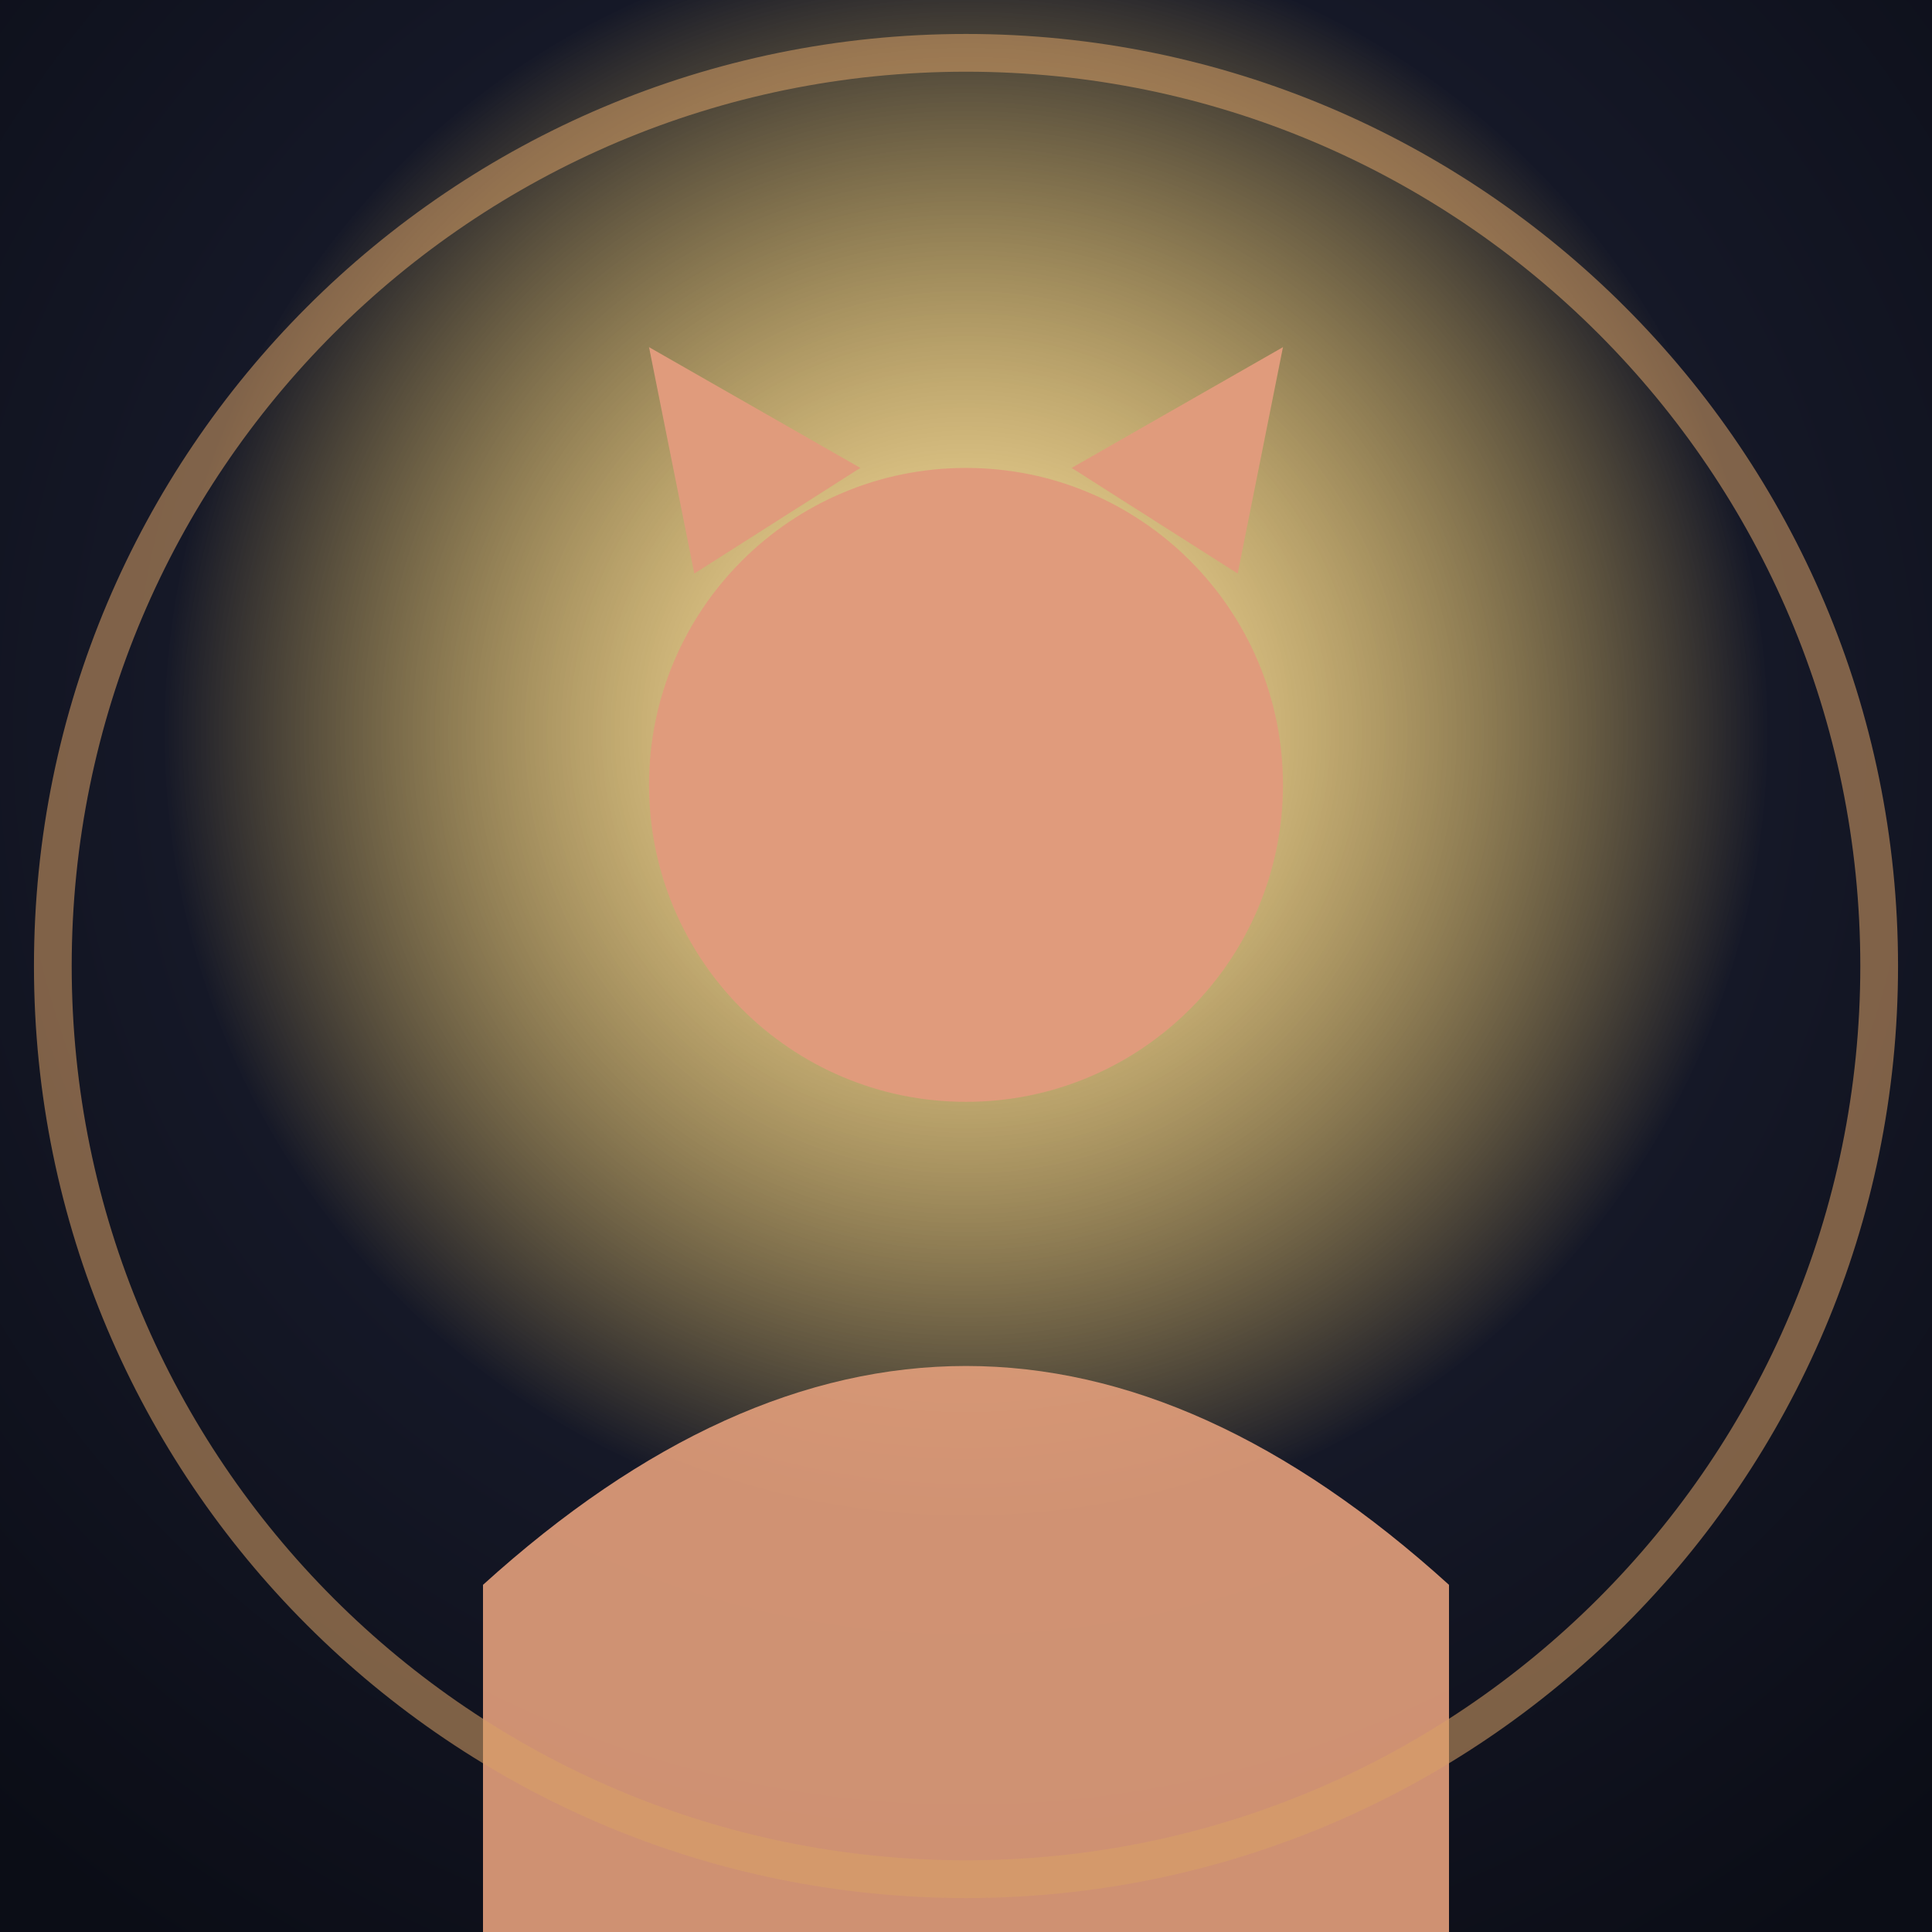
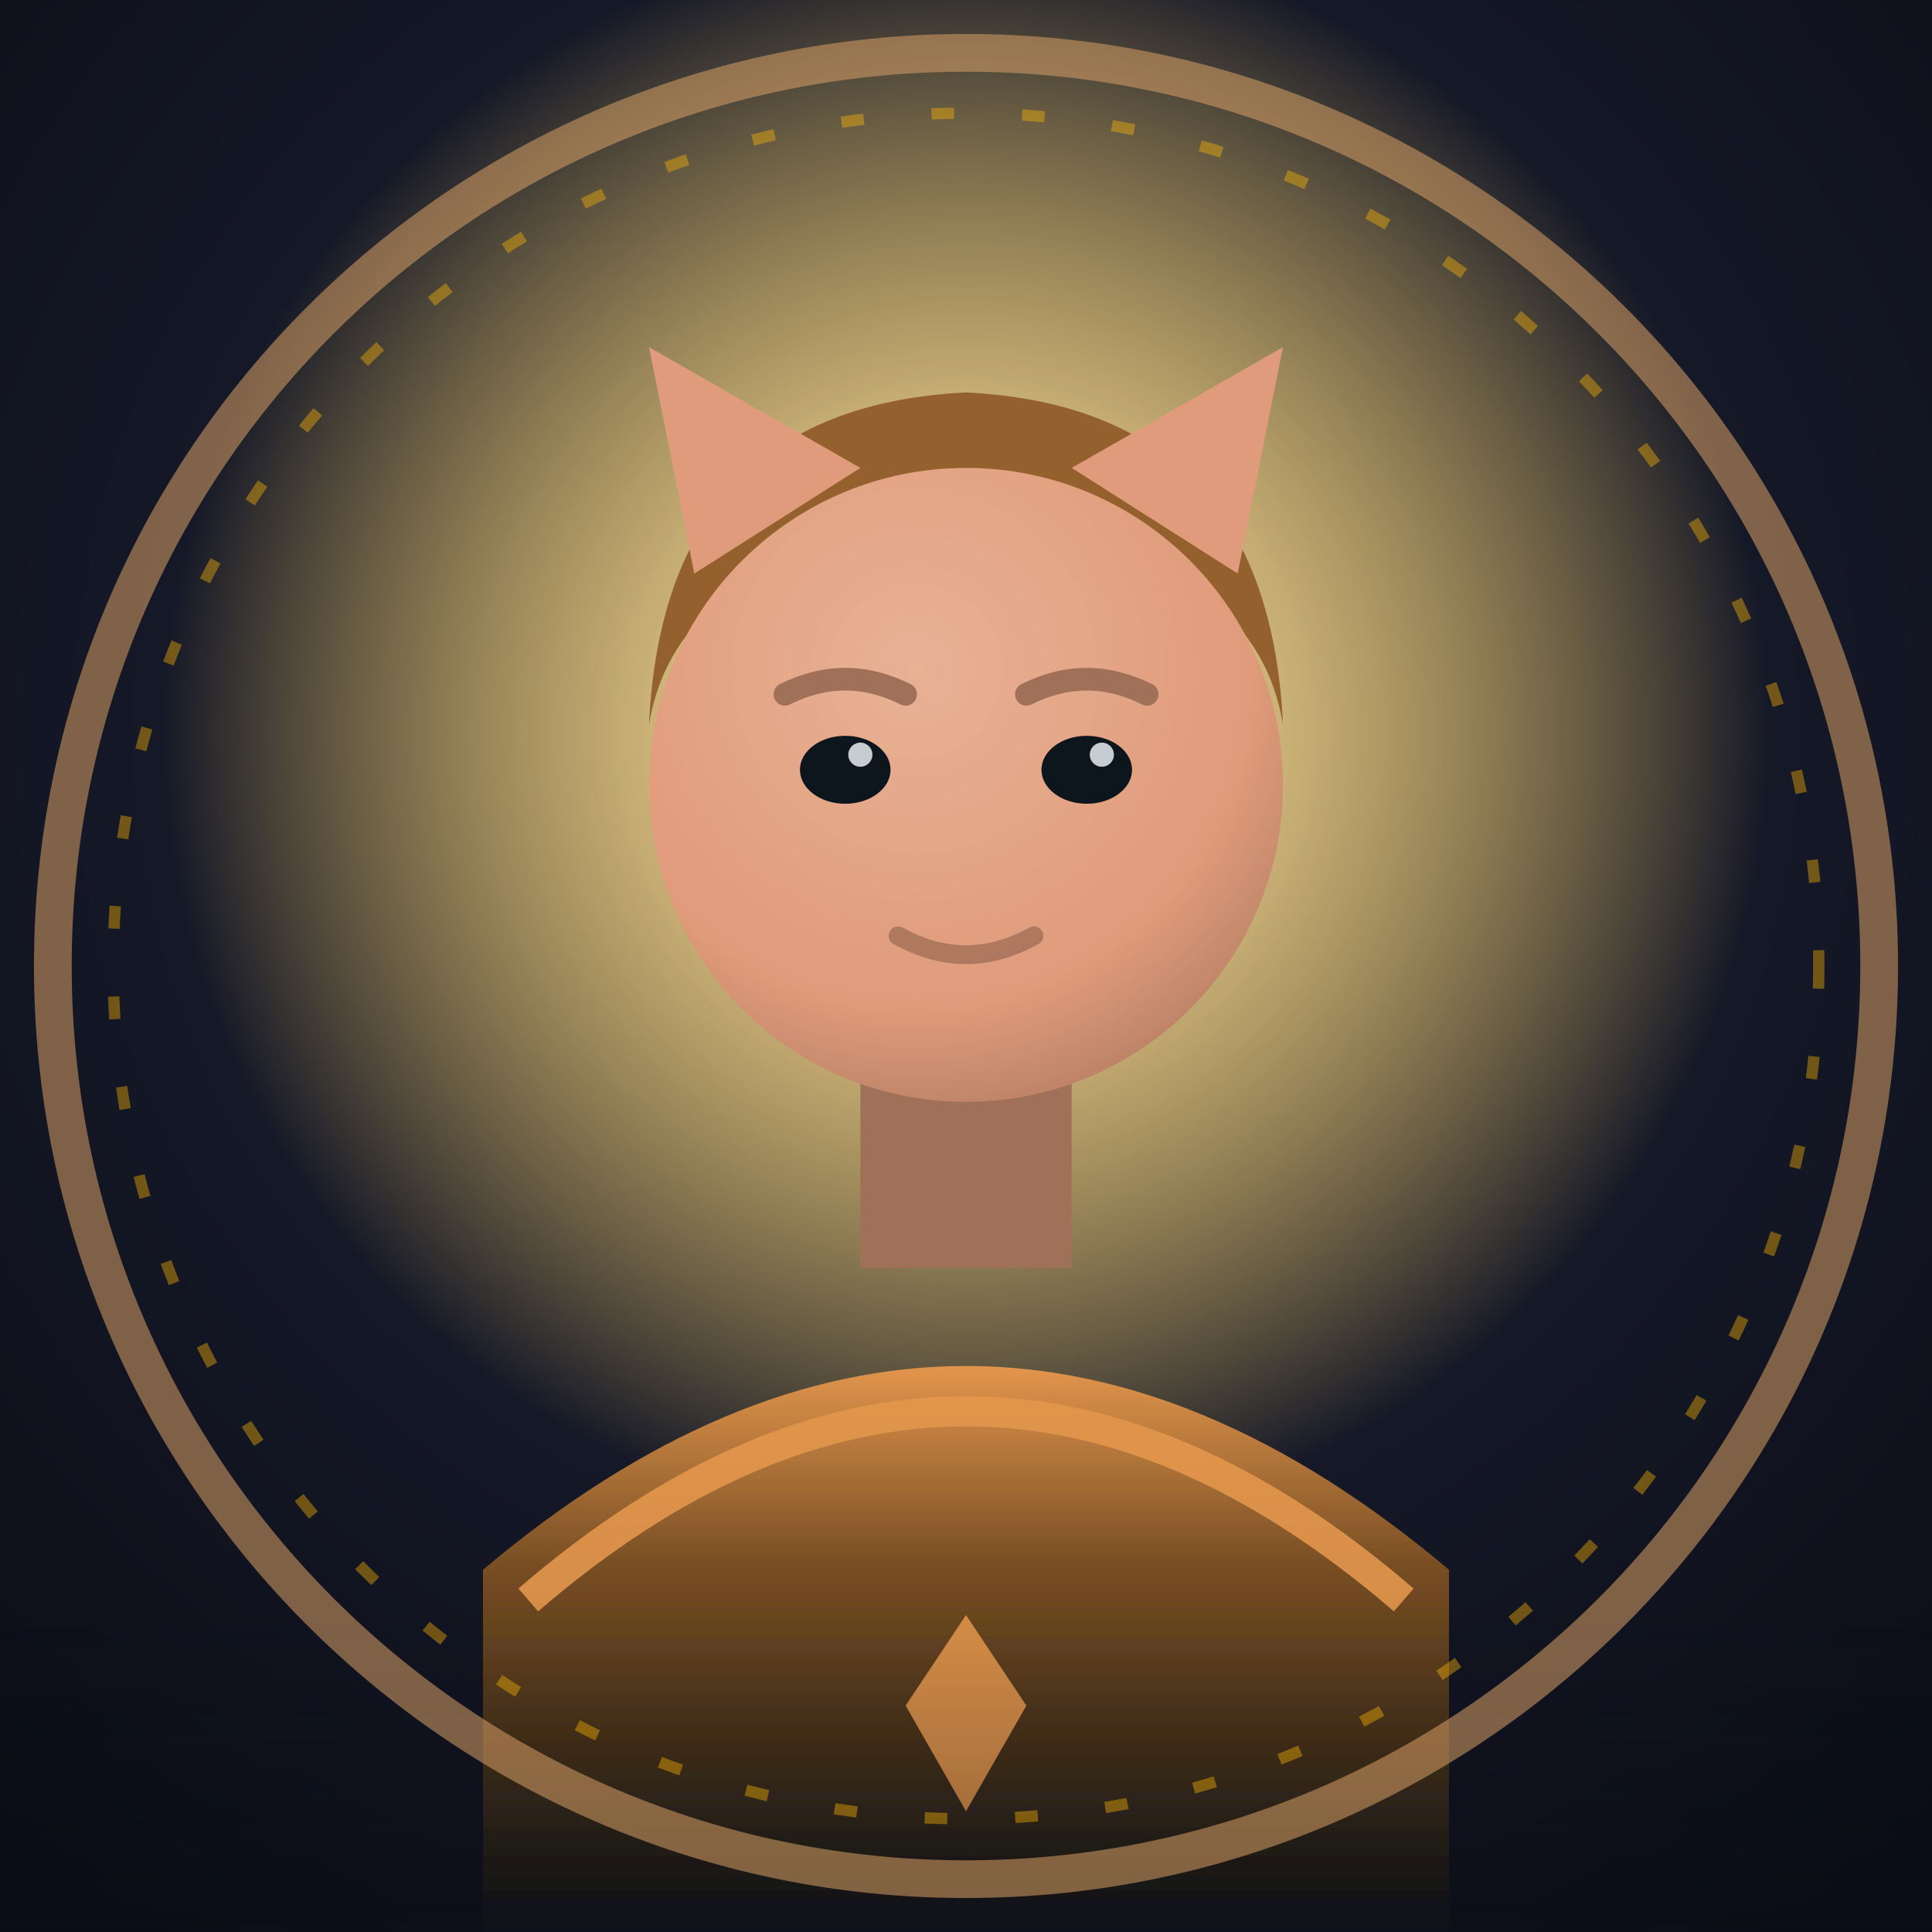
<svg xmlns="http://www.w3.org/2000/svg" viewBox="0 0 256 256" role="img" aria-label="tabaxi male">
  <defs>
    <radialGradient id="bg" cx="50%" cy="38%" r="75%">
      <stop offset="0%" stop-color="#ffb703" stop-opacity="0.30" />
      <stop offset="55%" stop-color="#151827" />
      <stop offset="100%" stop-color="#0b0d16" />
    </radialGradient>
+     <radialGradient id="hd" cx="42%" cy="32%" r="85%">
+       <stop offset="0%" stop-color="#e1b588" />
+       <stop offset="62%" stop-color="#d9a066" />
+       <stop offset="100%" stop-color="#9c7349" />
+     </radialGradient>
+     <linearGradient id="arm" x1="0" y1="0" x2="0" y2="1">
+       <stop offset="0%" stop-color="#d99c03" />
+       <stop offset="35%" stop-color="#735201" />
+       <stop offset="100%" stop-color="#10121c" />
+     </linearGradient>
    <linearGradient id="veil" x1="0" y1="0" x2="0" y2="1">
      <stop offset="0%" stop-color="#0b0d16" stop-opacity="0" />
      <stop offset="100%" stop-color="#0b0d16" />
    </linearGradient>
  </defs>
  <rect width="256" height="256" fill="url(#bg)" />
  <g style="filter: hue-rotate(-12deg)">
-     <path d="M64 210 Q128 152 192 210 L192 256 L64 256 Z" fill="#d9a066" opacity="0.92" />
-     <circle cx="128" cy="104" r="42" fill="#d9a066" />
+     <path d="M86 96 Q88 54 128 52 Q168 54 170 96 Q166 72 128 70 Q90 72 86 96 Z" fill="#8c6502" />
+     <rect x="114" y="134" width="28" height="34" fill="#9c7349" />
+     <path d="M64 208 Q128 154 192 208 L192 256 L64 256 Z" fill="url(#arm)" />
+     <path d="M70 212 Q128 162 186 212" fill="none" stroke="#d99c03" stroke-width="4" opacity="0.9" />
+     <path d="M120 226 L128 214 L136 226 L128 240 Z" fill="#d99c03" opacity="0.9" />
+     <circle cx="128" cy="104" r="42" fill="url(#hd)" />
+     <ellipse cx="112" cy="102" rx="6" ry="4.5" fill="#10121c" />
+     <ellipse cx="144" cy="102" rx="6" ry="4.5" fill="#10121c" />
+     <circle cx="114" cy="100" r="1.6" fill="#e8ecf4" opacity="0.85" />
+     <circle cx="146" cy="100" r="1.6" fill="#e8ecf4" opacity="0.85" />
+     <path d="M104 92 Q112 88 120 92" stroke="#9c7349" stroke-width="3" fill="none" stroke-linecap="round" />
+     <path d="M136 92 Q144 88 152 92" stroke="#9c7349" stroke-width="3" fill="none" stroke-linecap="round" />
+     <path d="M119 124 Q128 129 137 124" stroke="#9c7349" stroke-width="2.5" fill="none" stroke-linecap="round" opacity="0.8" />
    <path d="M92 76 L86 46 L114 62 Z" fill="#d9a066" />
    <path d="M164 76 L170 46 L142 62 Z" fill="#d9a066" />
  </g>
+   <rect x="0" y="212" width="256" height="44" fill="url(#veil)" opacity="0.35" />
  <circle cx="128" cy="128" r="121" fill="none" stroke="#d9a066" stroke-width="5" opacity="0.55" />
+   <circle cx="128" cy="128" r="113" fill="none" stroke="#ffb703" stroke-width="1.5" stroke-dasharray="3 9" opacity="0.4" />
</svg>
